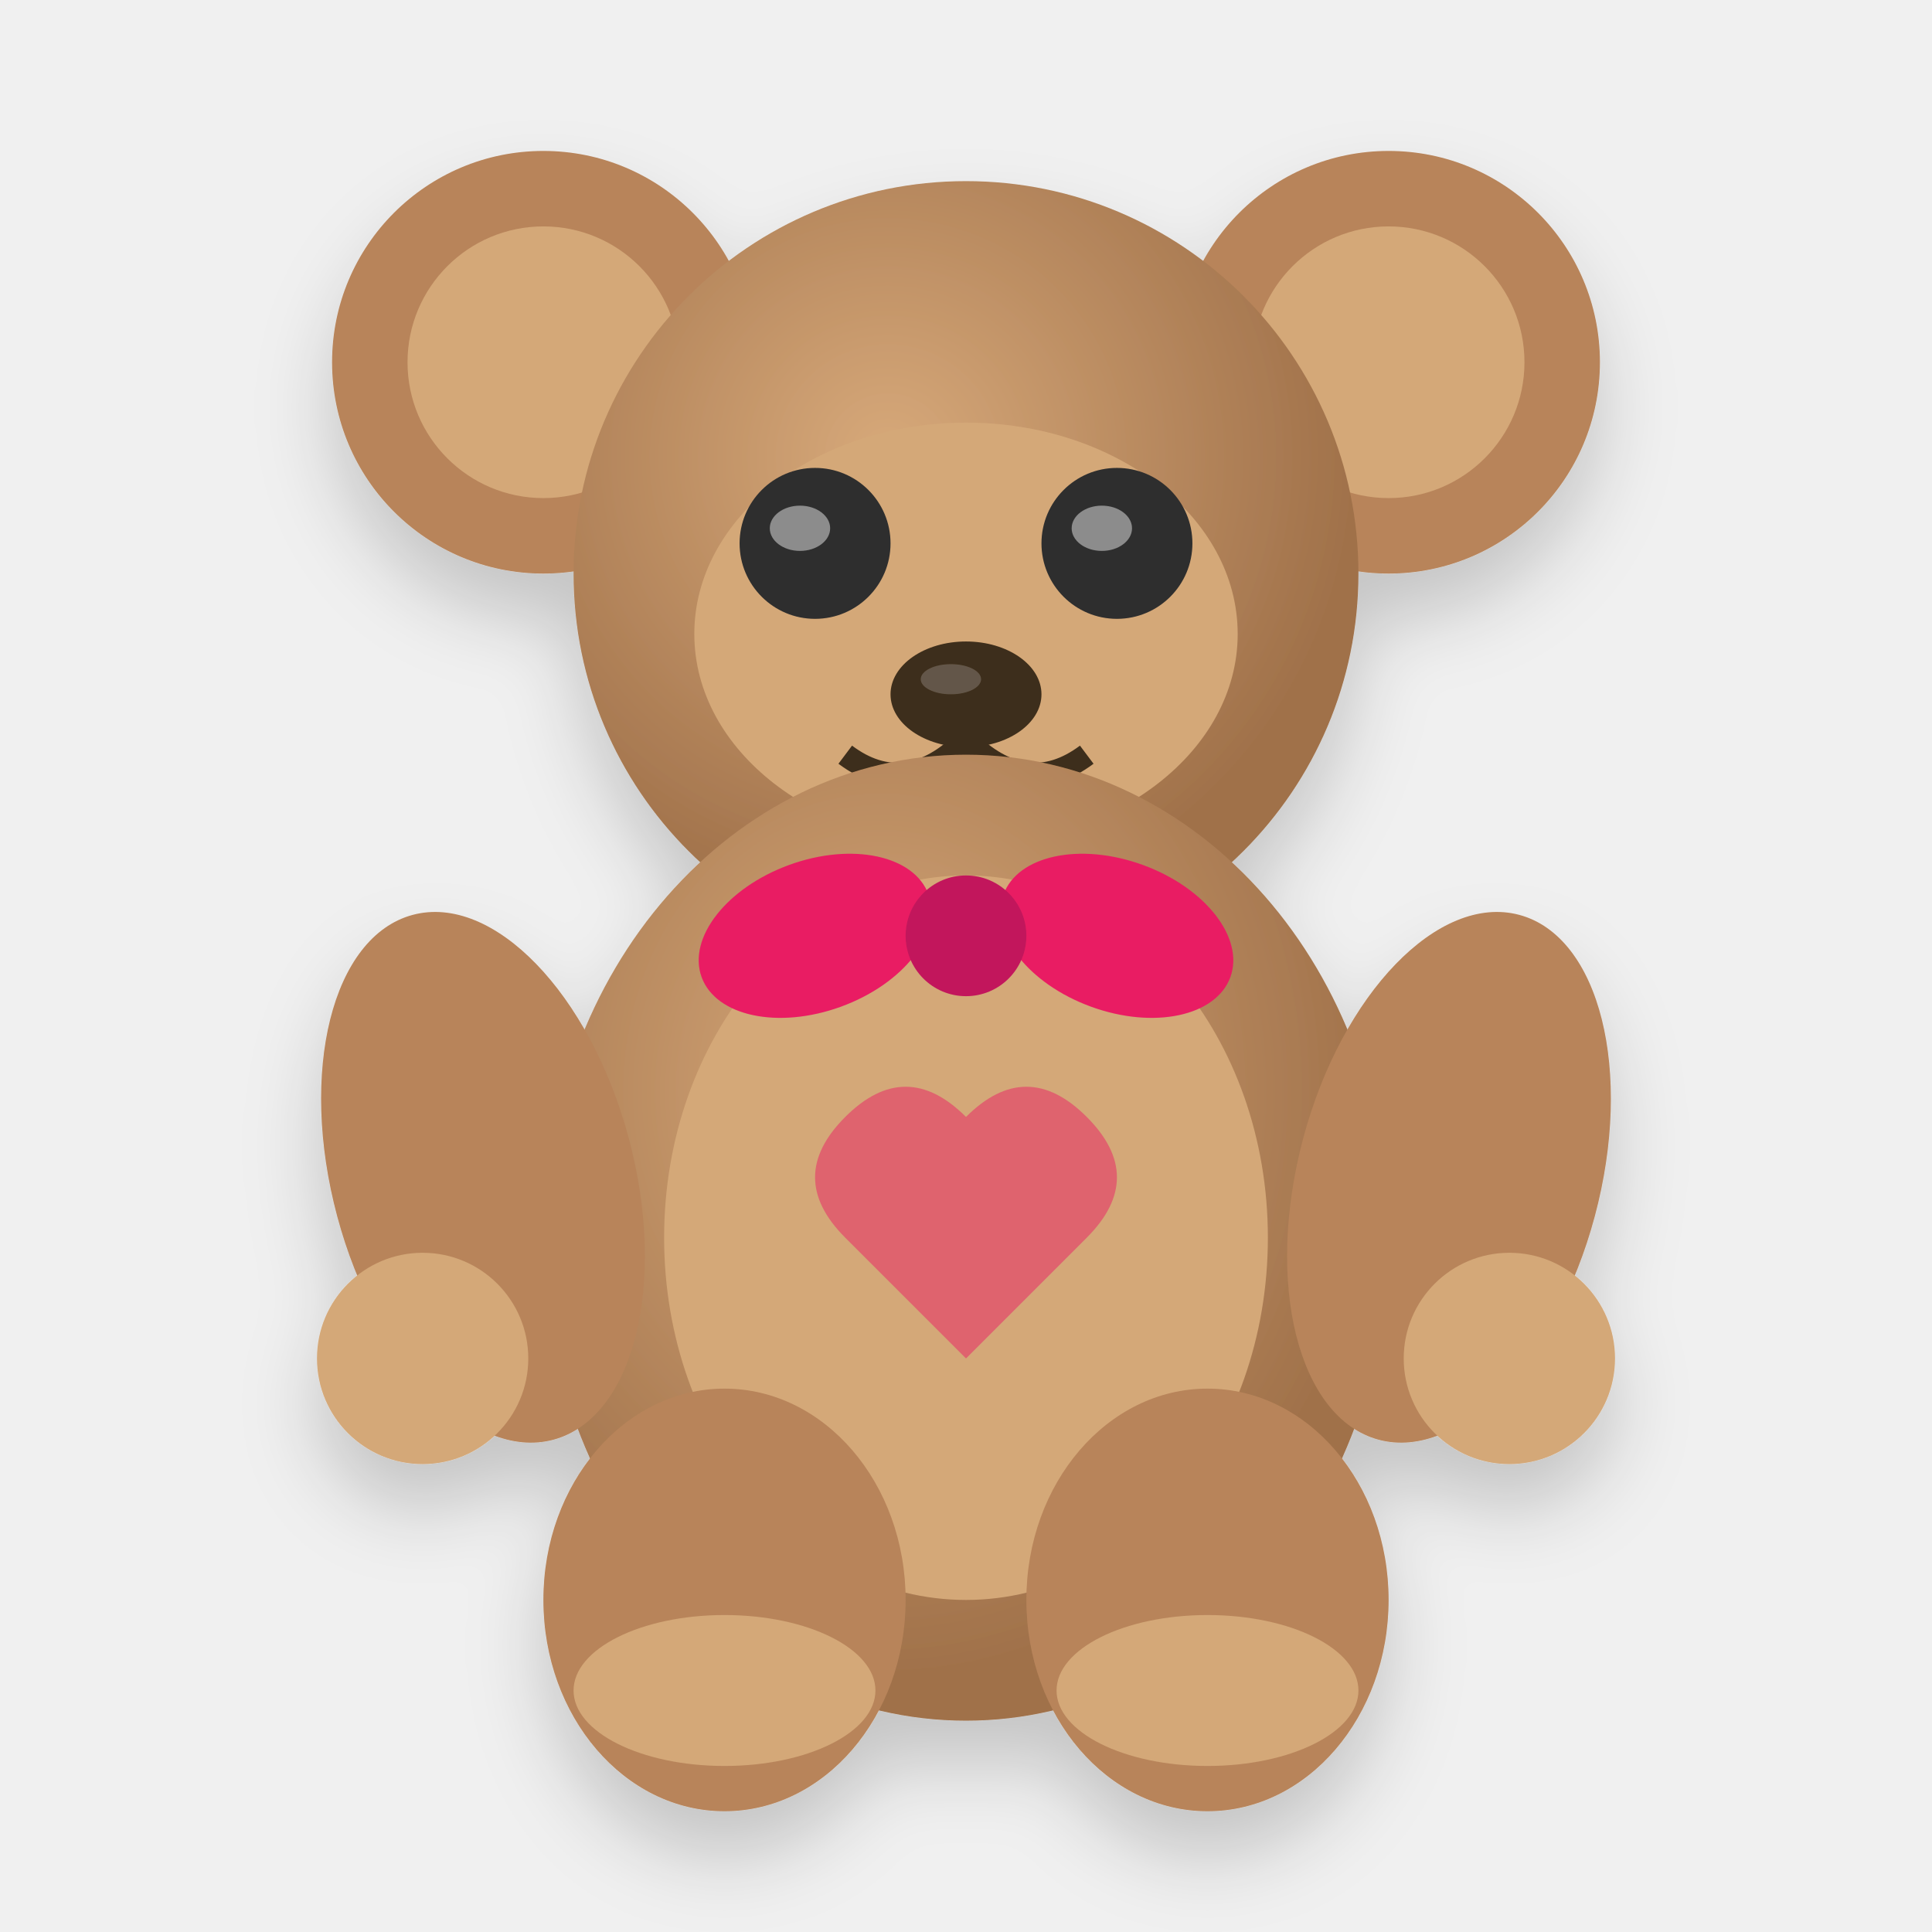
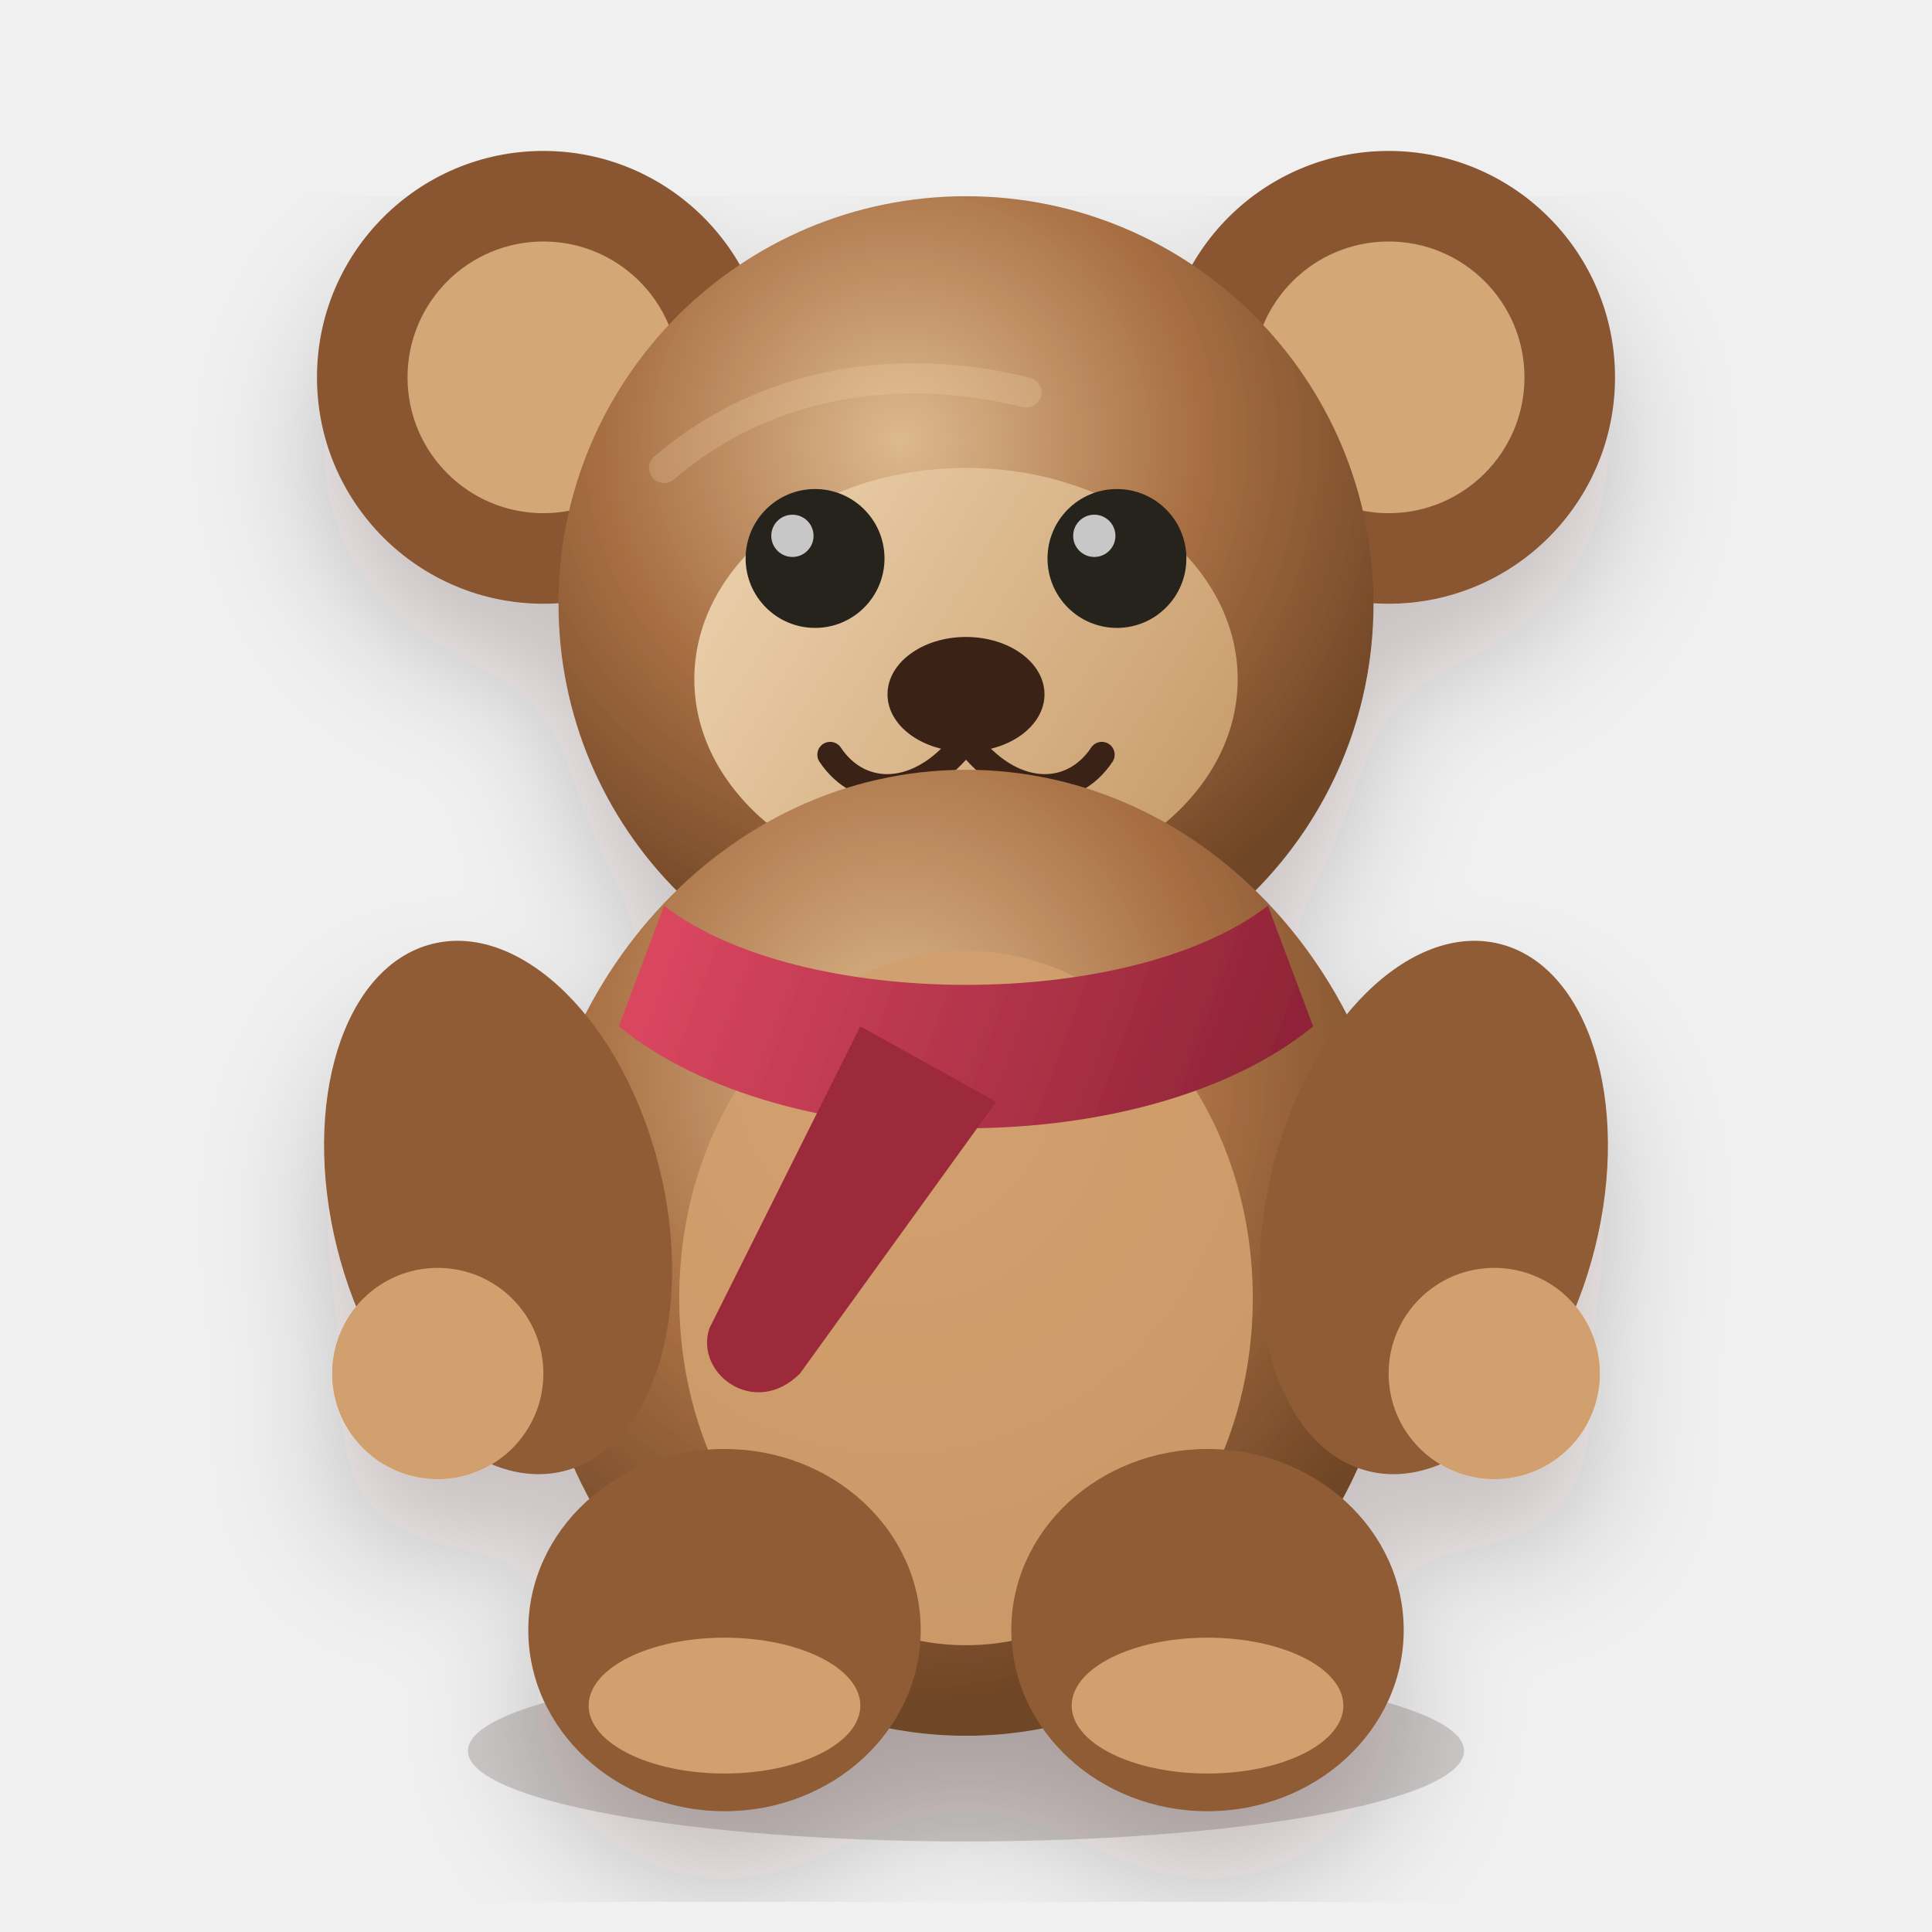
<svg xmlns="http://www.w3.org/2000/svg" viewBox="0 0 128 128" fill="none">
  <defs>
-     <radialGradient id="tdb" cx="40%" cy="35%" r="60%">
-       <stop offset="0%" stop-color="#D7A97A" />
-       <stop offset="100%" stop-color="#A0714A" />
+     <radialGradient id="teddyFur" cx="42%" cy="30%" r="66%">
+       <stop offset="0" stop-color="#DDB98E" />
+       <stop offset=".55" stop-color="#A86F43" />
+       <stop offset="1" stop-color="#704626" />
    </radialGradient>
-     <filter id="tdf">
-       <feDropShadow dx="0" dy="3" stdDeviation="2.5" flood-color="#000" flood-opacity=".18" />
+     <linearGradient id="teddyMuzzle" x1="48" y1="38" x2="80" y2="58" gradientUnits="userSpaceOnUse">
+       <stop offset="0" stop-color="#E9CDA8" />
+       <stop offset="1" stop-color="#C79A68" />
+     </linearGradient>
+     <linearGradient id="teddyScarf" x1="46" y1="58" x2="84" y2="72" gradientUnits="userSpaceOnUse">
+       <stop offset="0" stop-color="#D9465F" />
+       <stop offset="1" stop-color="#8F2437" />
+     </linearGradient>
+     <filter id="teddyShadow" x="13" y="8" width="102" height="118" filterUnits="userSpaceOnUse" color-interpolation-filters="sRGB">
+       <feDropShadow dx="0" dy="5" stdDeviation="4" flood-color="#1F130C" flood-opacity=".2" />
    </filter>
  </defs>
-   <g filter="url(#tdf)">
-     <circle cx="36" cy="24" r="14" fill="#B8845A" />
-     <circle cx="36" cy="24" r="9" fill="#D4A878" />
-     <circle cx="92" cy="24" r="14" fill="#B8845A" />
-     <circle cx="92" cy="24" r="9" fill="#D4A878" />
-     <circle cx="64" cy="38" r="26" fill="url(#tdb)" />
-     <ellipse cx="64" cy="42" rx="18" ry="14" fill="#D4A878" />
-     <circle cx="54" cy="36" r="5" fill="#2D2D2D" />
-     <ellipse cx="53" cy="35" rx="2" ry="1.5" fill="#fff" opacity=".45" />
-     <circle cx="74" cy="36" r="5" fill="#2D2D2D" />
-     <ellipse cx="73" cy="35" rx="2" ry="1.5" fill="#fff" opacity=".45" />
-     <ellipse cx="64" cy="46" rx="5" ry="3.5" fill="#3D2D1A" />
-     <ellipse cx="63" cy="45" rx="2" ry="1" fill="#fff" opacity=".2" />
-     <path d="M64 49 Q60 53 56 50" stroke="#3D2D1A" stroke-width="1.5" fill="none" />
-     <path d="M64 49 Q68 53 72 50" stroke="#3D2D1A" stroke-width="1.5" fill="none" />
-     <ellipse cx="64" cy="82" rx="28" ry="32" fill="url(#tdb)" />
-     <ellipse cx="64" cy="82" rx="20" ry="24" fill="#D4A878" />
-     <path d="M64 74 Q60 70 56 74 Q52 78 56 82 L64 90 L72 82 Q76 78 72 74 Q68 70 64 74Z" fill="#E91E63" opacity=".5" />
-     <ellipse cx="54" cy="62" rx="8" ry="5" fill="#E91E63" transform="rotate(-20 54 62)" />
-     <ellipse cx="74" cy="62" rx="8" ry="5" fill="#E91E63" transform="rotate(20 74 62)" />
-     <circle cx="64" cy="62" r="4" fill="#C2185B" />
-     <ellipse cx="32" cy="78" rx="10" ry="18" fill="#B8845A" transform="rotate(-15 32 78)" />
-     <circle cx="28" cy="90" r="7" fill="#D4A878" />
-     <ellipse cx="96" cy="78" rx="10" ry="18" fill="#B8845A" transform="rotate(15 96 78)" />
-     <circle cx="100" cy="90" r="7" fill="#D4A878" />
-     <ellipse cx="48" cy="106" rx="12" ry="14" fill="#B8845A" />
-     <ellipse cx="48" cy="112" rx="10" ry="5" fill="#D4A878" />
-     <ellipse cx="80" cy="106" rx="12" ry="14" fill="#B8845A" />
-     <ellipse cx="80" cy="112" rx="10" ry="5" fill="#D4A878" />
+   <ellipse cx="64" cy="116" rx="33" ry="6" fill="#1F130C" opacity=".18" />
+   <g filter="url(#teddyShadow)">
+     <circle cx="36" cy="25" r="15" fill="#8A5731" />
+     <circle cx="36" cy="25" r="9" fill="#D4A777" />
+     <circle cx="92" cy="25" r="15" fill="#8A5731" />
+     <circle cx="92" cy="25" r="9" fill="#D4A777" />
+     <circle cx="64" cy="40" r="27" fill="url(#teddyFur)" />
+     <ellipse cx="64" cy="45" rx="18" ry="14" fill="url(#teddyMuzzle)" />
+     <circle cx="54" cy="37" r="4.6" fill="#25211E" />
+     <circle cx="74" cy="37" r="4.6" fill="#25211E" />
+     <circle cx="52.5" cy="35.5" r="1.4" fill="#FFFFFF" opacity=".75" />
+     <circle cx="72.5" cy="35.5" r="1.4" fill="#FFFFFF" opacity=".75" />
+     <ellipse cx="64" cy="46" rx="5.2" ry="3.8" fill="#3A2417" />
+     <path d="M64 49C61 53 57 53 55 50" stroke="#3A2417" stroke-width="1.7" stroke-linecap="round" />
+     <path d="M64 49C67 53 71 53 73 50" stroke="#3A2417" stroke-width="1.7" stroke-linecap="round" />
+     <ellipse cx="64" cy="83" rx="29" ry="32" fill="url(#teddyFur)" />
+     <ellipse cx="64" cy="86" rx="19" ry="23" fill="#D1A06E" opacity=".92" />
+     <path d="M44 60C53 67 75 67 84 60L87 68C76 77 52 77 41 68L44 60Z" fill="url(#teddyScarf)" />
+     <path d="M57 68L47 88C46 91 50 94 53 91L66 73" fill="#9C2A3A" />
+     <ellipse cx="33" cy="80" rx="11" ry="18" fill="#8F5B36" transform="rotate(-14 33 80)" />
+     <circle cx="29" cy="91" r="7" fill="#D1A06E" />
+     <ellipse cx="95" cy="80" rx="11" ry="18" fill="#8F5B36" transform="rotate(14 95 80)" />
+     <circle cx="99" cy="91" r="7" fill="#D1A06E" />
+     <ellipse cx="48" cy="108" rx="13" ry="12" fill="#8F5B36" />
+     <ellipse cx="48" cy="113" rx="9" ry="4.5" fill="#D1A06E" />
+     <ellipse cx="80" cy="108" rx="13" ry="12" fill="#8F5B36" />
+     <ellipse cx="80" cy="113" rx="9" ry="4.5" fill="#D1A06E" />
+     <path d="M44 31C51 25 60 24 68 26" stroke="#F2D3AD" stroke-width="2" stroke-linecap="round" opacity=".25" />
  </g>
</svg>
